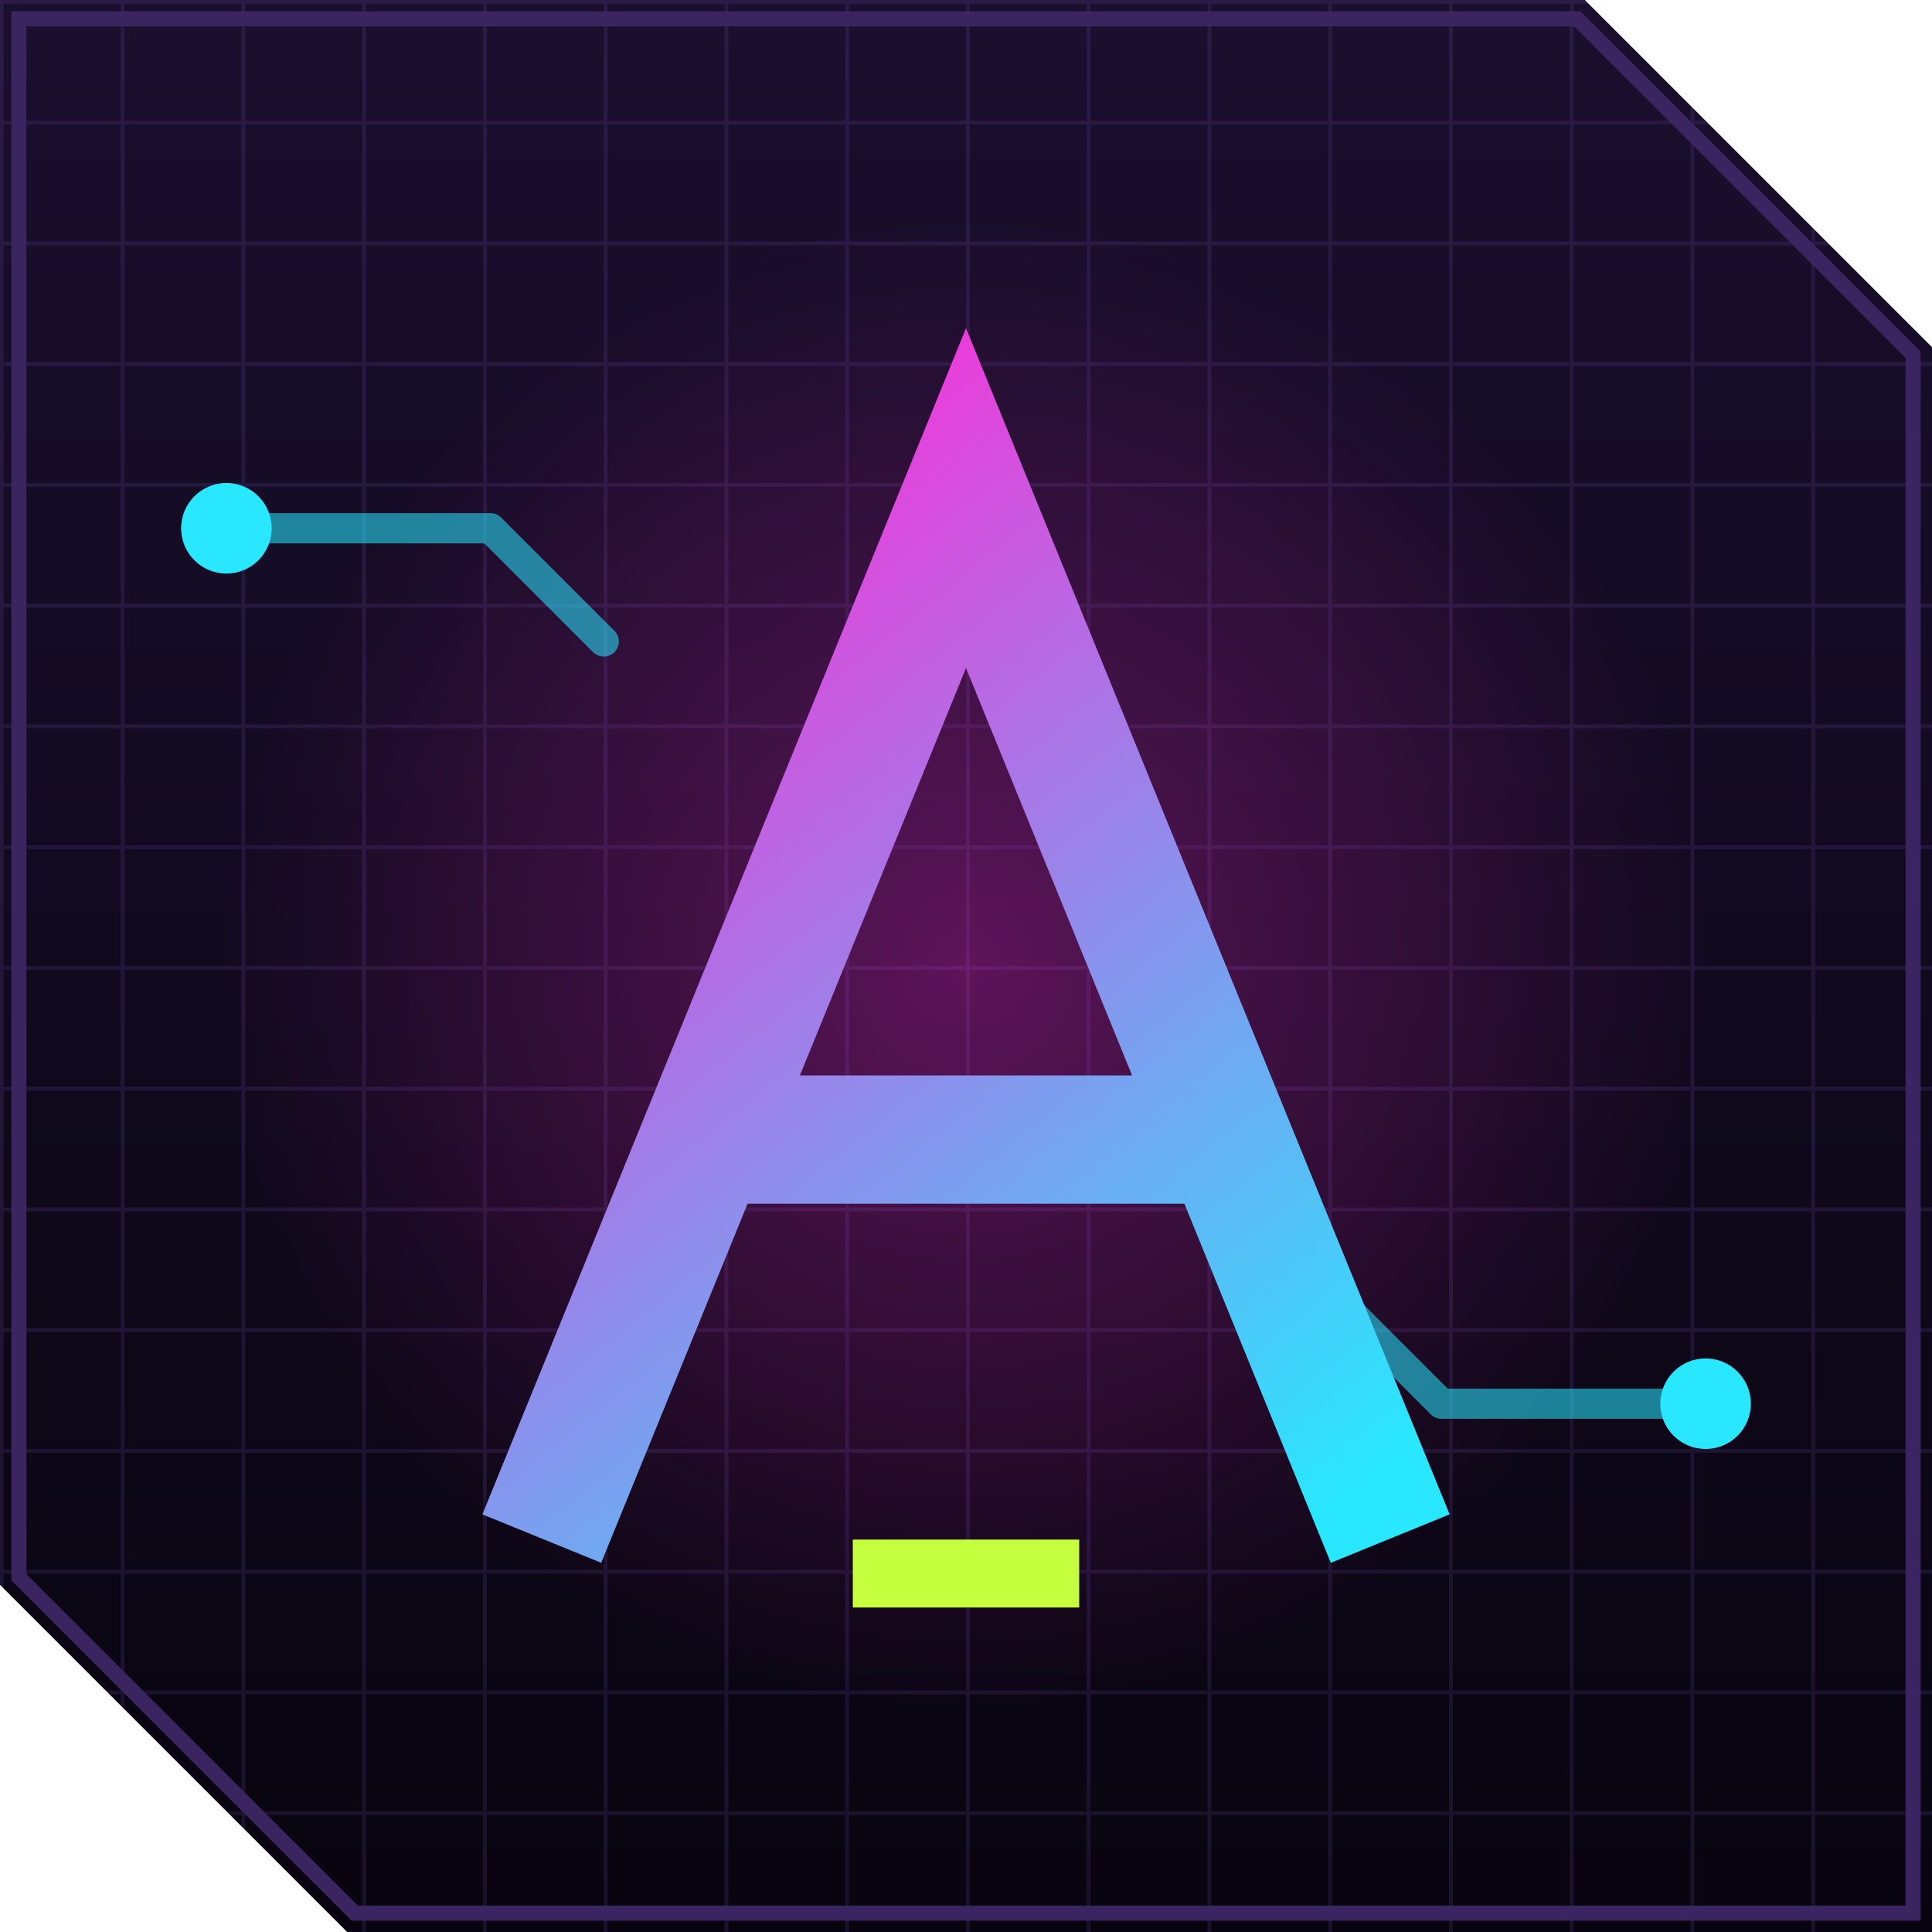
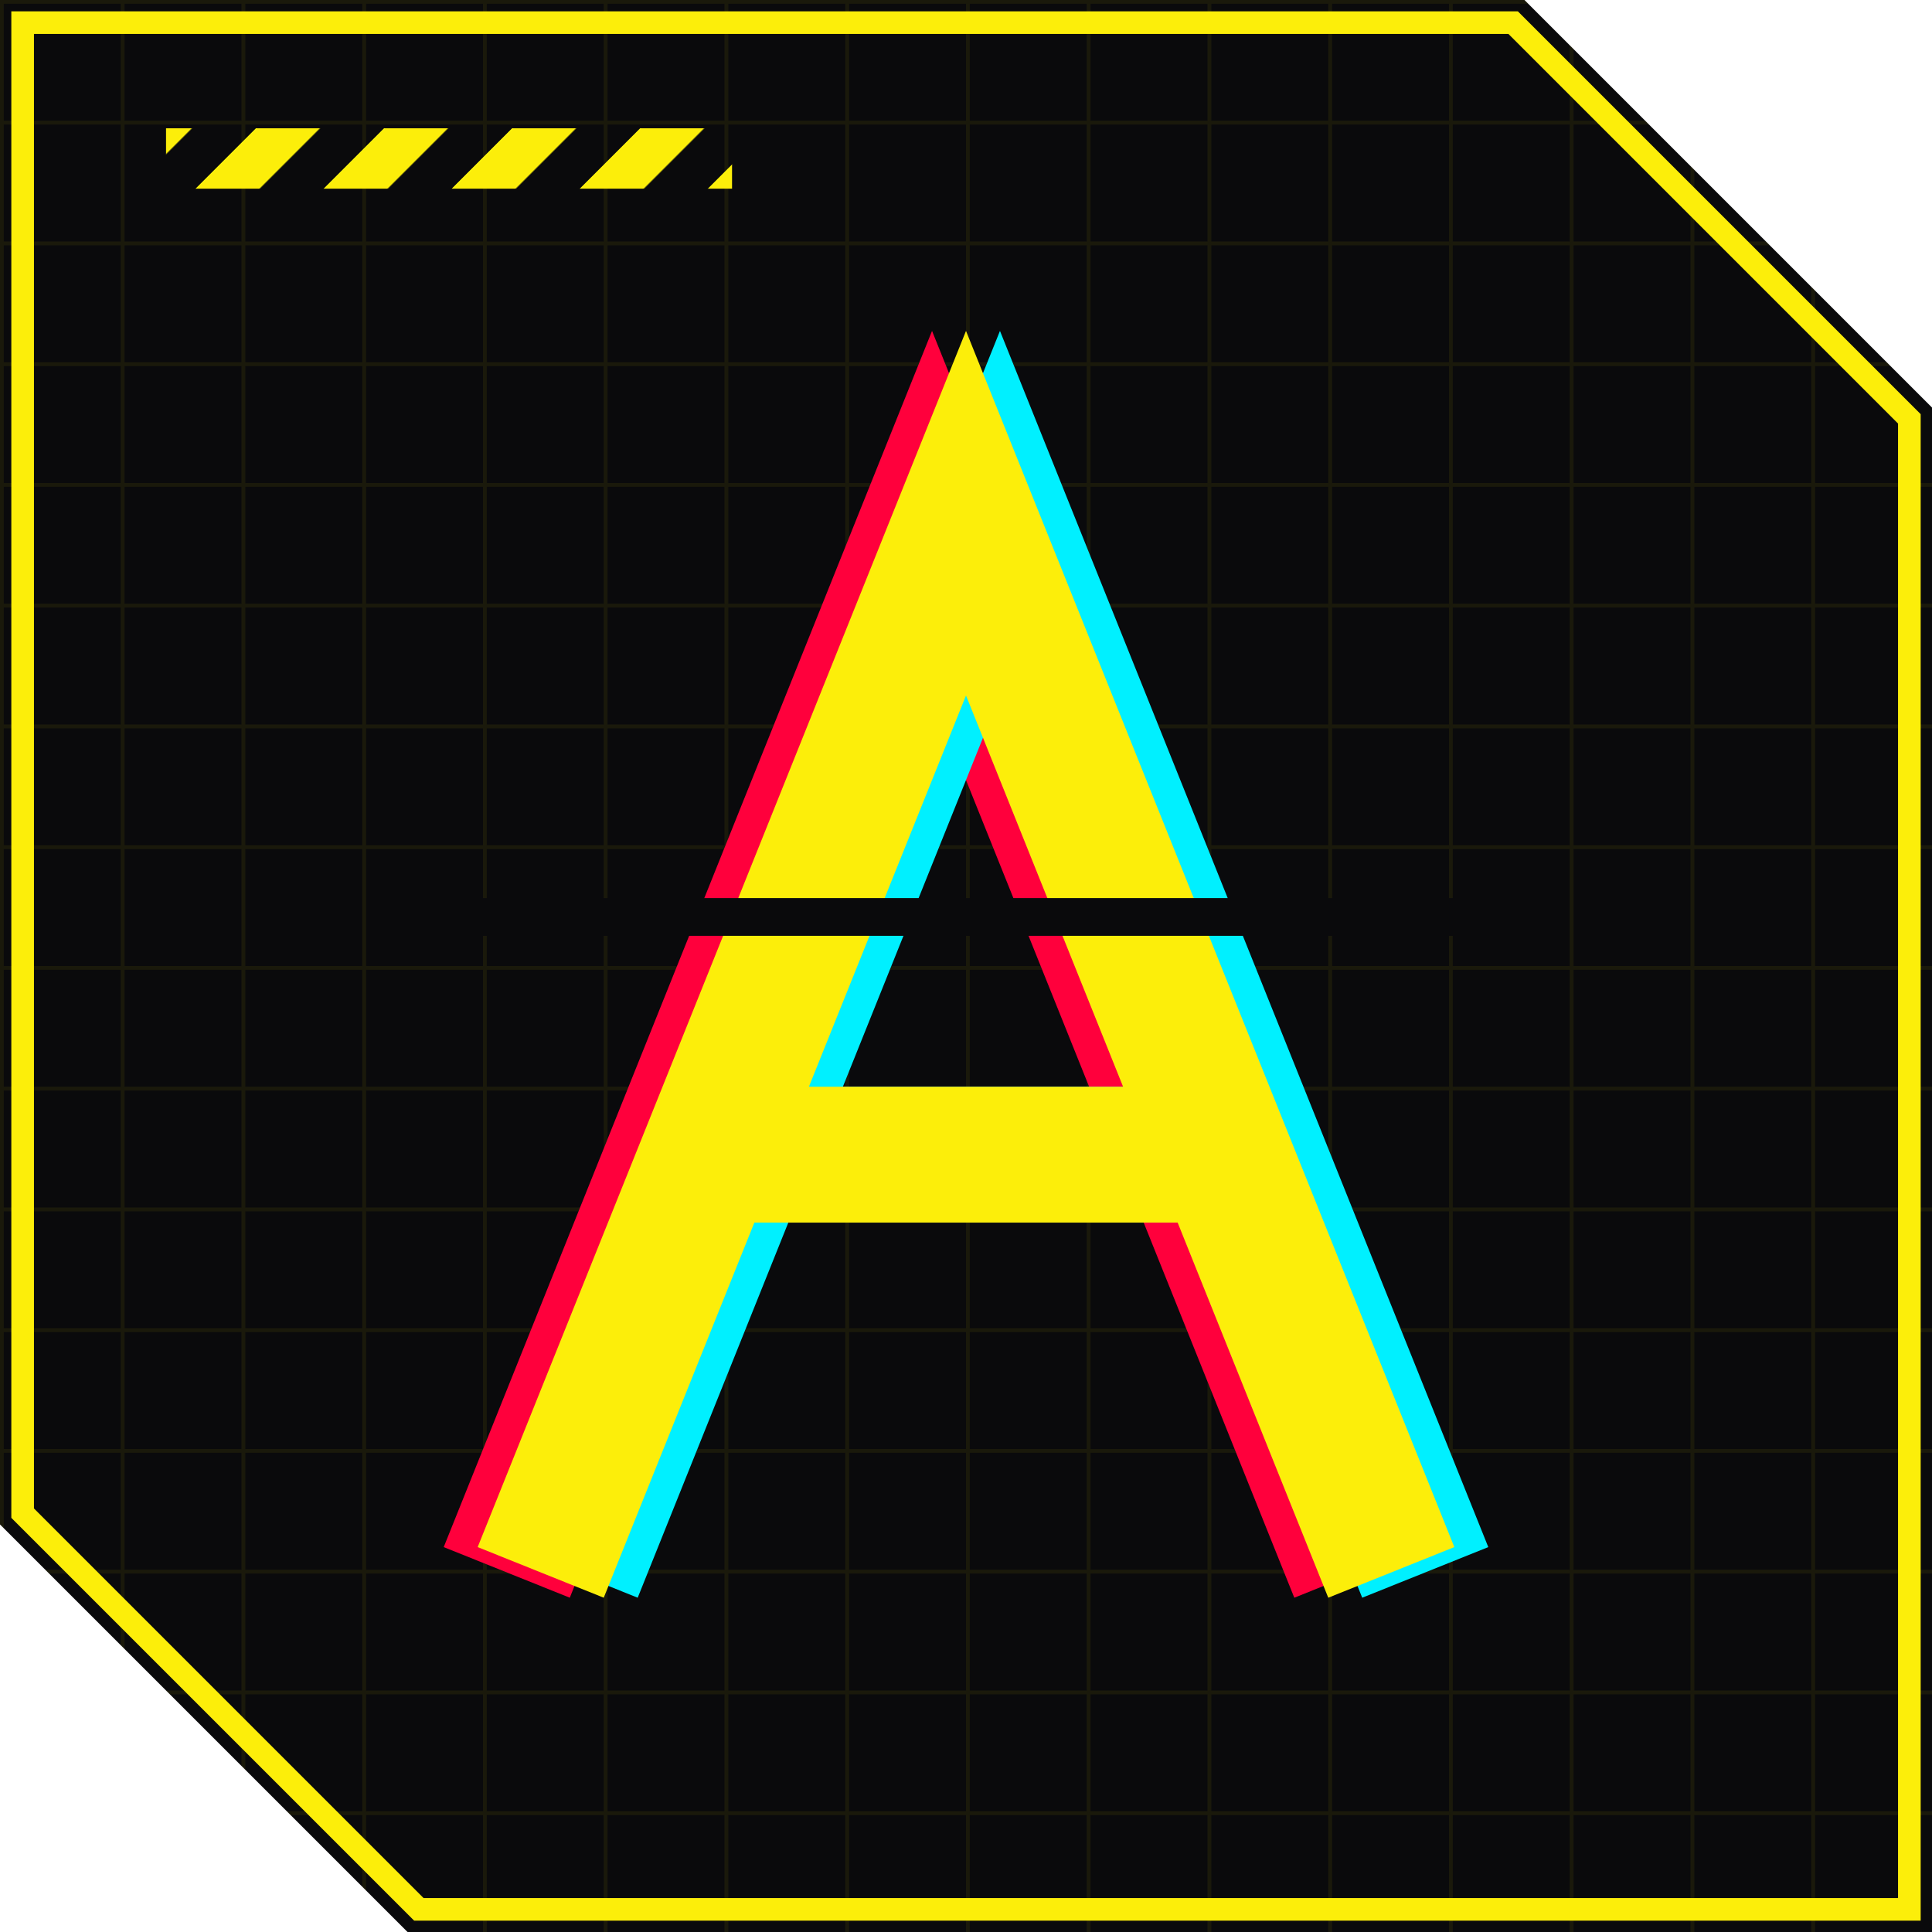
<svg xmlns="http://www.w3.org/2000/svg" viewBox="0 0 512 512">
  <defs>
-     <linearGradient id="tile" x1="0" y1="0" x2="0" y2="1">
-       <stop offset="0" stop-color="#1A0F2E" />
-       <stop offset="1" stop-color="#08040F" />
-     </linearGradient>
-     <linearGradient id="neon" gradientUnits="userSpaceOnUse" x1="150" y1="132" x2="362" y2="392">
-       <stop offset="0" stop-color="#FF2BD6" />
-       <stop offset="1" stop-color="#29E7FF" />
-     </linearGradient>
-     <radialGradient id="glow" cx="0.5" cy="0.5" r="0.5">
-       <stop offset="0" stop-color="#FF2BD6" stop-opacity="0.32" />
-       <stop offset="1" stop-color="#FF2BD6" stop-opacity="0" />
-     </radialGradient>
    <pattern id="grid" width="32" height="32" patternUnits="userSpaceOnUse">
-       <path d="M32 0H0V32" fill="none" stroke="#7C5CBE" stroke-opacity="0.16" stroke-width="2" />
+       <path d="M32 0H0V32" fill="none" stroke="#FCEE0A" stroke-opacity="0.07" stroke-width="2" />
+     </pattern>
+     <pattern id="hazard" width="24" height="24" patternUnits="userSpaceOnUse" patternTransform="rotate(45)">
+       <rect width="12" height="24" fill="#FCEE0A" />
    </pattern>
  </defs>
-   <path d="M0 0 H420 L512 92 V512 H92 L0 420 Z" fill="url(#tile)" />
-   <path d="M0 0 H420 L512 92 V512 H92 L0 420 Z" fill="url(#grid)" />
-   <path d="M5 5 H418 L507 94 V507 H94 L5 418 Z" fill="none" stroke="#3B2560" stroke-width="4" />
-   <circle cx="256" cy="256" r="200" fill="url(#glow)" />
-   <g fill="none" stroke="#29E7FF" stroke-opacity="0.55" stroke-width="8" stroke-linecap="round" stroke-linejoin="round">
-     <path d="M60 140 H130 L160 170" />
-     <path d="M452 372 H382 L352 342" />
+   <path d="M0 0 H404 L512 108 V512 H108 L0 404 Z" fill="#0A0A0C" />
+   <path d="M0 0 H404 L512 108 V512 H108 L0 404 Z" fill="url(#grid)" />
+   <path d="M6 6 H401 L506 111 V506 H111 L6 401 Z" fill="none" stroke="#FCEE0A" stroke-width="6" />
+   <rect x="44" y="34" width="150" height="16" fill="url(#hazard)" />
+   <g fill="none" stroke-width="36" stroke-linecap="square" stroke-linejoin="miter">
+     <g stroke="#FF003C" transform="translate(-9 0)">
+       <path d="M150 400 L256 136 L362 400" />
+       <path d="M198 306 H314" />
+     </g>
+     <g stroke="#00F0FF" transform="translate(9 0)">
+       <path d="M150 400 L256 136 L362 400" />
+       <path d="M198 306 H314" />
+     </g>
+     <g stroke="#FCEE0A">
+       <path d="M150 400 L256 136 L362 400" />
+       <path d="M198 306 H314" />
+     </g>
  </g>
-   <g fill="#29E7FF">
-     <circle cx="60" cy="140" r="12" />
-     <circle cx="452" cy="372" r="12" />
-   </g>
-   <g fill="none" stroke="url(#neon)" stroke-width="34" stroke-linecap="square" stroke-linejoin="miter">
-     <path d="M150 392 L256 132 L362 392" />
-     <path d="M200 302 H312" />
-   </g>
-   <rect x="226" y="408" width="60" height="18" fill="#C6FF3D" />
+   <rect x="100" y="238" width="312" height="10" fill="#0A0A0C" />
</svg>
